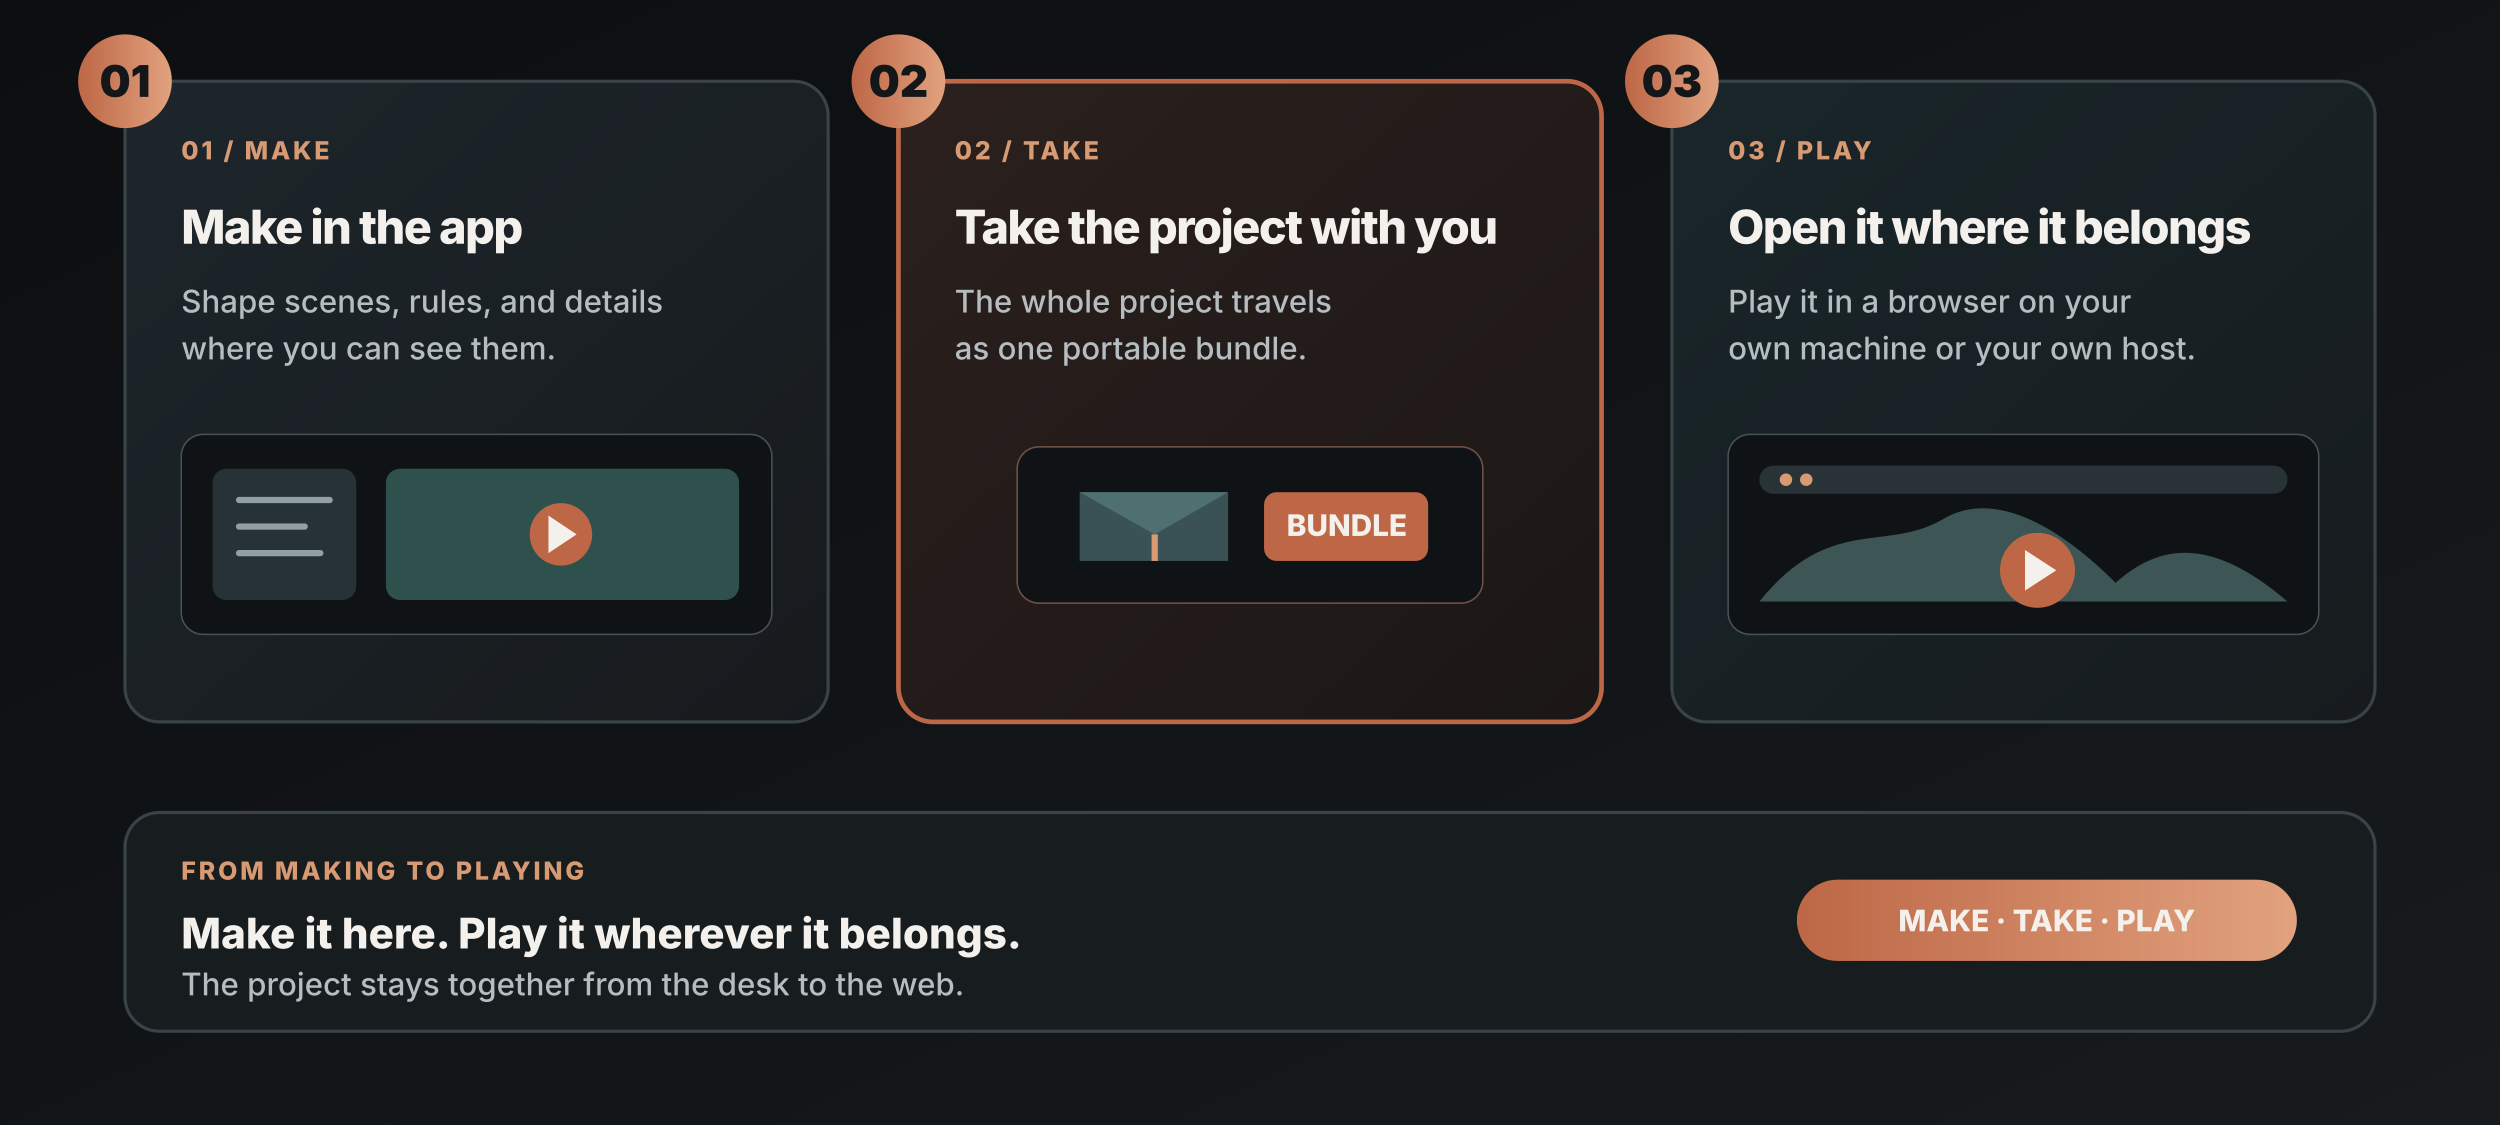
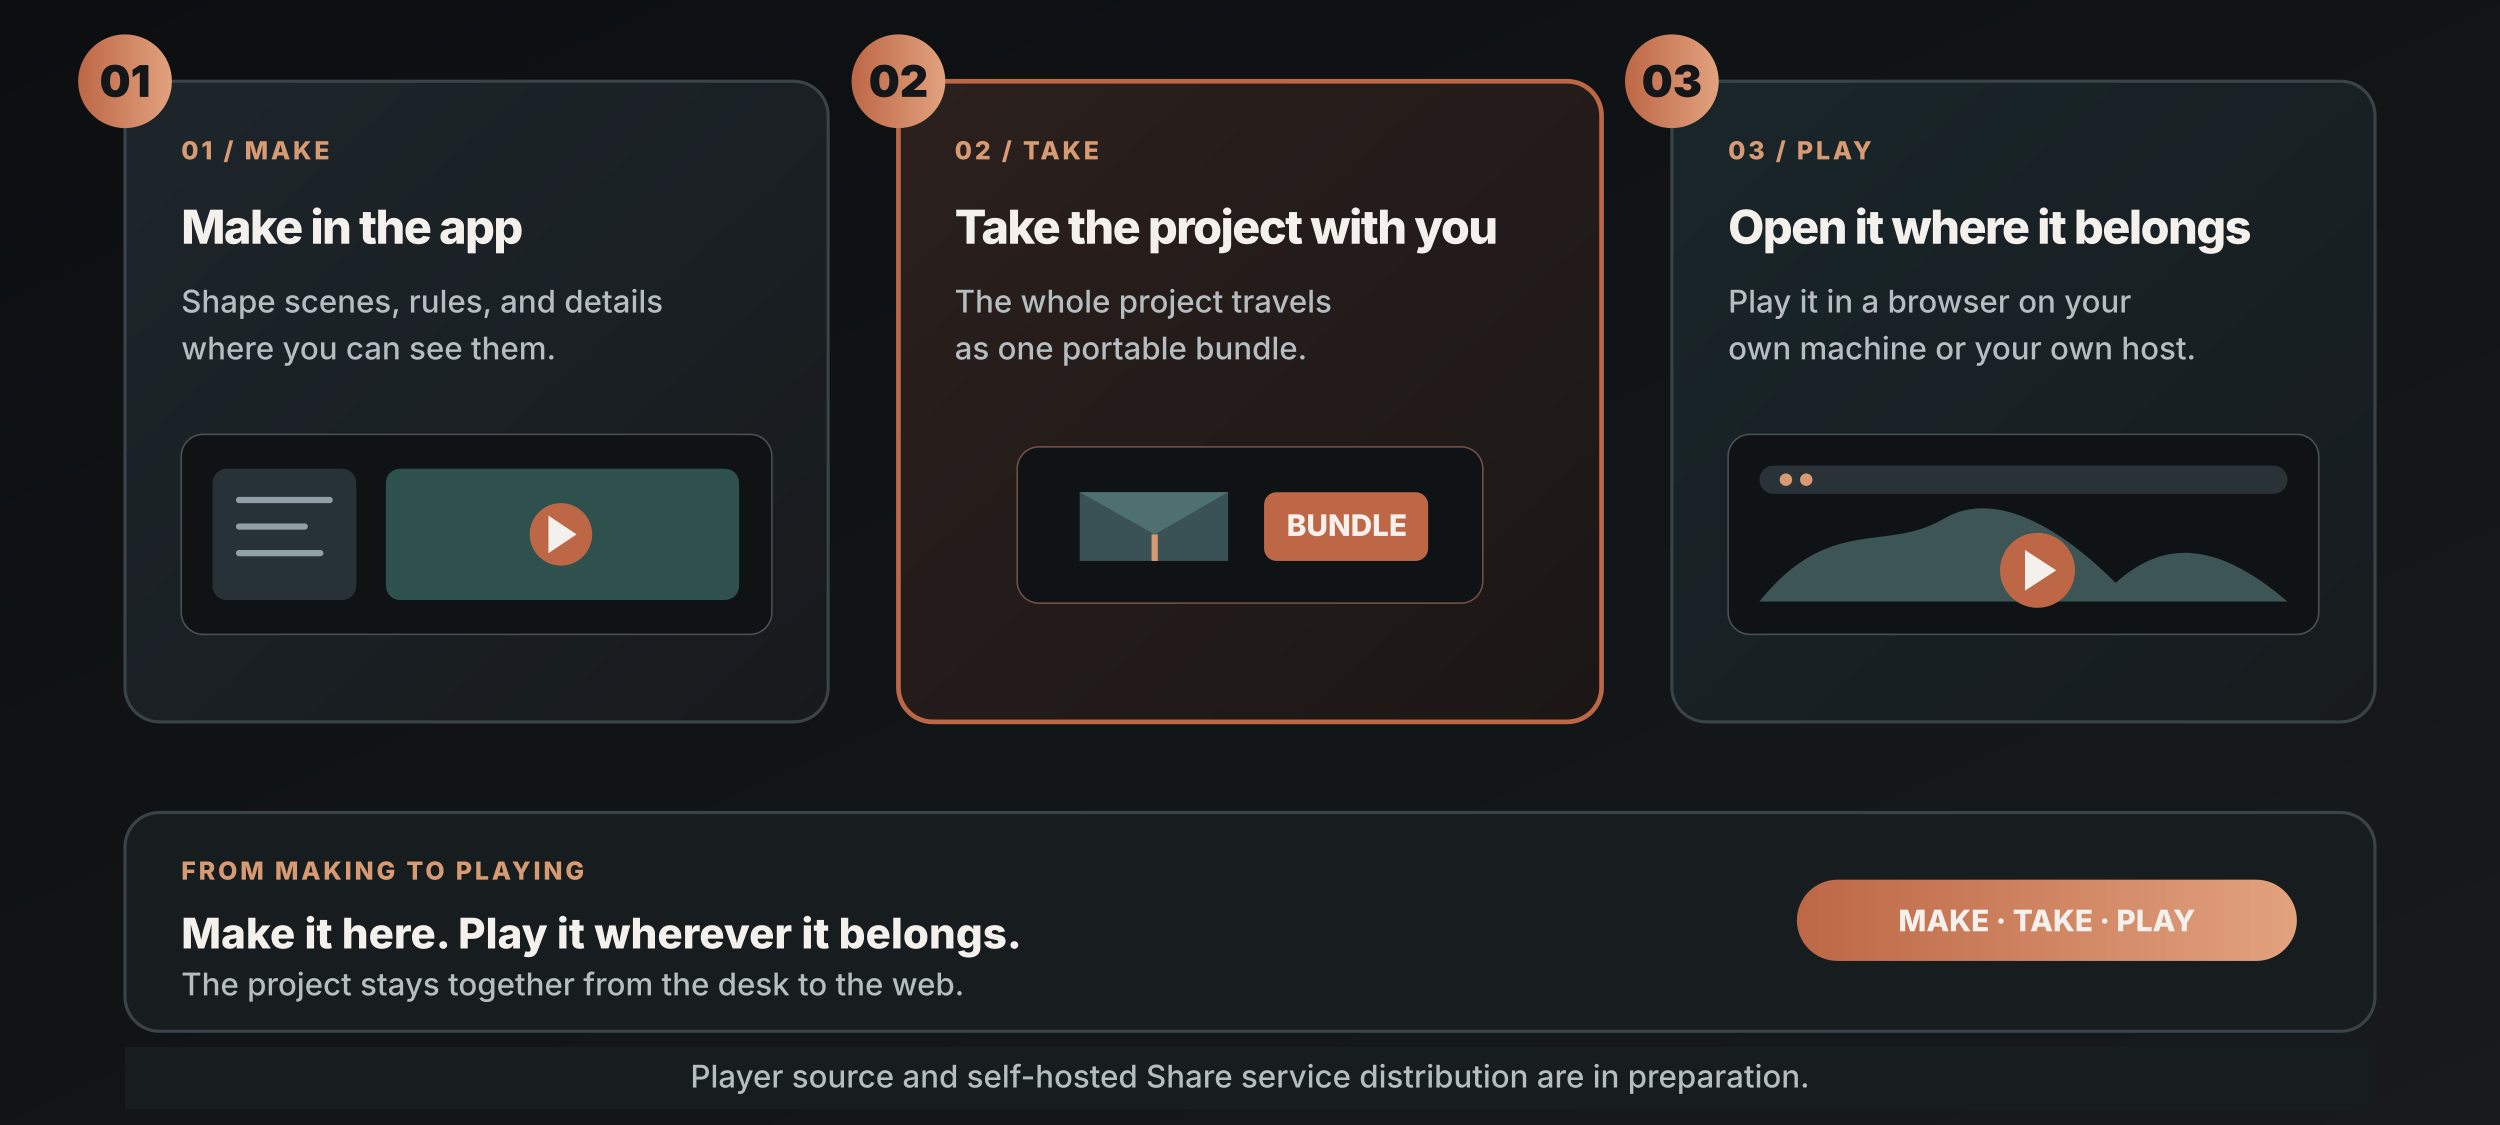
<svg xmlns="http://www.w3.org/2000/svg" width="1600" height="720" viewBox="0 0 1600 720" role="img" aria-labelledby="title desc">
  <defs>
    <linearGradient id="bg" x1="0" y1="0" x2="1" y2="1">
      <stop stop-color="#0c0e10" />
      <stop offset="1" stop-color="#171b1e" />
    </linearGradient>
    <linearGradient id="accent" x1="0" y1="0" x2="1" y2="0">
      <stop stop-color="#bd6746" />
      <stop offset="1" stop-color="#e2a27e" />
    </linearGradient>
    <linearGradient id="make" x1="0" y1="0" x2="1" y2="1">
      <stop stop-color="#1d262b" />
      <stop offset="1" stop-color="#171a1d" />
    </linearGradient>
    <linearGradient id="pack" x1="0" y1="0" x2="1" y2="1">
      <stop stop-color="#2b201d" />
      <stop offset="1" stop-color="#1b1716" />
    </linearGradient>
    <linearGradient id="play" x1="0" y1="0" x2="1" y2="1">
      <stop stop-color="#19262a" />
      <stop offset="1" stop-color="#171b1e" />
    </linearGradient>
    <style>.s{font-family:Inter, Segoe UI, Arial, sans-serif}.num{fill:#d79a72;font-size:16px;font-weight:800;letter-spacing:1.8px}.title{fill:#f4f1ed;font-size:30px;font-weight:800;letter-spacing:-1px}.body{fill:#b5bdc0;font-size:20px;font-weight:500}.small{fill:#96a1a5;font-size:16px;font-weight:600}.strong{fill:#f4f1ed;font-size:27px;font-weight:800}.button{fill:#f4f1ed;font-size:19px;font-weight:800}</style>
  </defs>
  <rect width="1600" height="720" fill="url(#bg)" />
  <rect x="80" y="52" width="450" height="410" rx="22" fill="url(#make)" stroke="#3a4347" stroke-width="2" />
  <circle cx="80" cy="52" r="30" fill="url(#accent)" />
  <text x="80" y="62" text-anchor="middle" class="s" fill="#131719" font-size="28" font-weight="900">01</text>
  <text x="116" y="102" class="s num">01 / MAKE</text>
  <text x="116" y="156" class="s title">Make in the app</text>
  <text x="116" y="200" class="s body">Shape scenes, rules, and details</text>
  <text x="116" y="230" class="s body">where you can see them.</text>
  <rect x="116" y="278" width="378" height="128" rx="14" fill="#101315" stroke="#495156" />
  <rect x="136" y="300" width="92" height="84" rx="9" fill="#263236" />
  <path d="M153 320h58m-58 17h42m-42 17h52" stroke="#91a0a4" stroke-width="4" stroke-linecap="round" />
  <rect x="247" y="300" width="226" height="84" rx="9" fill="#2f514e" />
  <circle cx="359" cy="342" r="20" fill="#bd6746" />
  <path d="M351 330l18 12-18 12z" fill="#f4f1ed" />
  <rect x="575" y="52" width="450" height="410" rx="22" fill="url(#pack)" stroke="#bd6746" stroke-width="3" />
  <circle cx="575" cy="52" r="30" fill="url(#accent)" />
  <text x="575" y="62" text-anchor="middle" class="s" fill="#131719" font-size="28" font-weight="900">02</text>
  <text x="611" y="102" class="s num">02 / TAKE</text>
  <text x="611" y="156" class="s title">Take the project with you</text>
  <text x="611" y="200" class="s body">The whole project travels</text>
  <text x="611" y="230" class="s body">as one portable bundle.</text>
  <rect x="651" y="286" width="298" height="100" rx="14" fill="#101315" stroke="#725047" />
  <path d="M691 315h95v44h-95z" fill="#3a5156" />
  <path d="M691 315l48 27 47-27" fill="#4e7070" />
  <path d="M739 342v17" stroke="#d79a72" stroke-width="4" />
  <rect x="809" y="315" width="105" height="44" rx="8" fill="#bd6746" />
  <text x="862" y="343" text-anchor="middle" class="s button" font-size="15">BUNDLE</text>
  <rect x="1070" y="52" width="450" height="410" rx="22" fill="url(#play)" stroke="#3a4347" stroke-width="2" />
  <circle cx="1070" cy="52" r="30" fill="url(#accent)" />
  <text x="1070" y="62" text-anchor="middle" class="s" fill="#131719" font-size="28" font-weight="900">03</text>
  <text x="1106" y="102" class="s num">03 / PLAY</text>
  <text x="1106" y="156" class="s title">Open it where it belongs</text>
  <text x="1106" y="200" class="s body">Play it in a browser on your</text>
  <text x="1106" y="230" class="s body">own machine or your own host.</text>
  <rect x="1106" y="278" width="378" height="128" rx="14" fill="#101315" stroke="#495156" />
  <rect x="1126" y="298" width="338" height="18" rx="9" fill="#293236" />
  <circle cx="1143" cy="307" r="4" fill="#d79a72" />
  <circle cx="1156" cy="307" r="4" fill="#d79a72" />
  <path d="M1126 385c45-56 81-31 118-53 34-20 77 8 110 41 28-25 61-30 110 12H1126z" fill="#3d5554" />
  <circle cx="1304" cy="365" r="24" fill="#bd6746" />
  <path d="M1296 352l20 13-20 13z" fill="#f4f1ed" />
  <rect x="80" y="520" width="1440" height="140" rx="22" fill="#171d1f" stroke="#3a4347" stroke-width="2" />
  <text x="116" y="563" class="s num">FROM MAKING TO PLAYING</text>
  <text x="116" y="607" class="s strong">Make it here. Play it wherever it belongs.</text>
  <text x="116" y="637" class="s body">The project stays together from the desk to the web.</text>
  <rect x="1150" y="563" width="320" height="52" rx="26" fill="url(#accent)" />
  <text x="1310" y="596" text-anchor="middle" class="s button">MAKE · TAKE · PLAY</text>
+   <rect x="80" y="670" width="1440" height="40" fill="#171d1f" />
+   <text x="800" y="696" text-anchor="middle" class="s body">Player source and self-hosted Share service distribution are in preparation.</text>
</svg>
